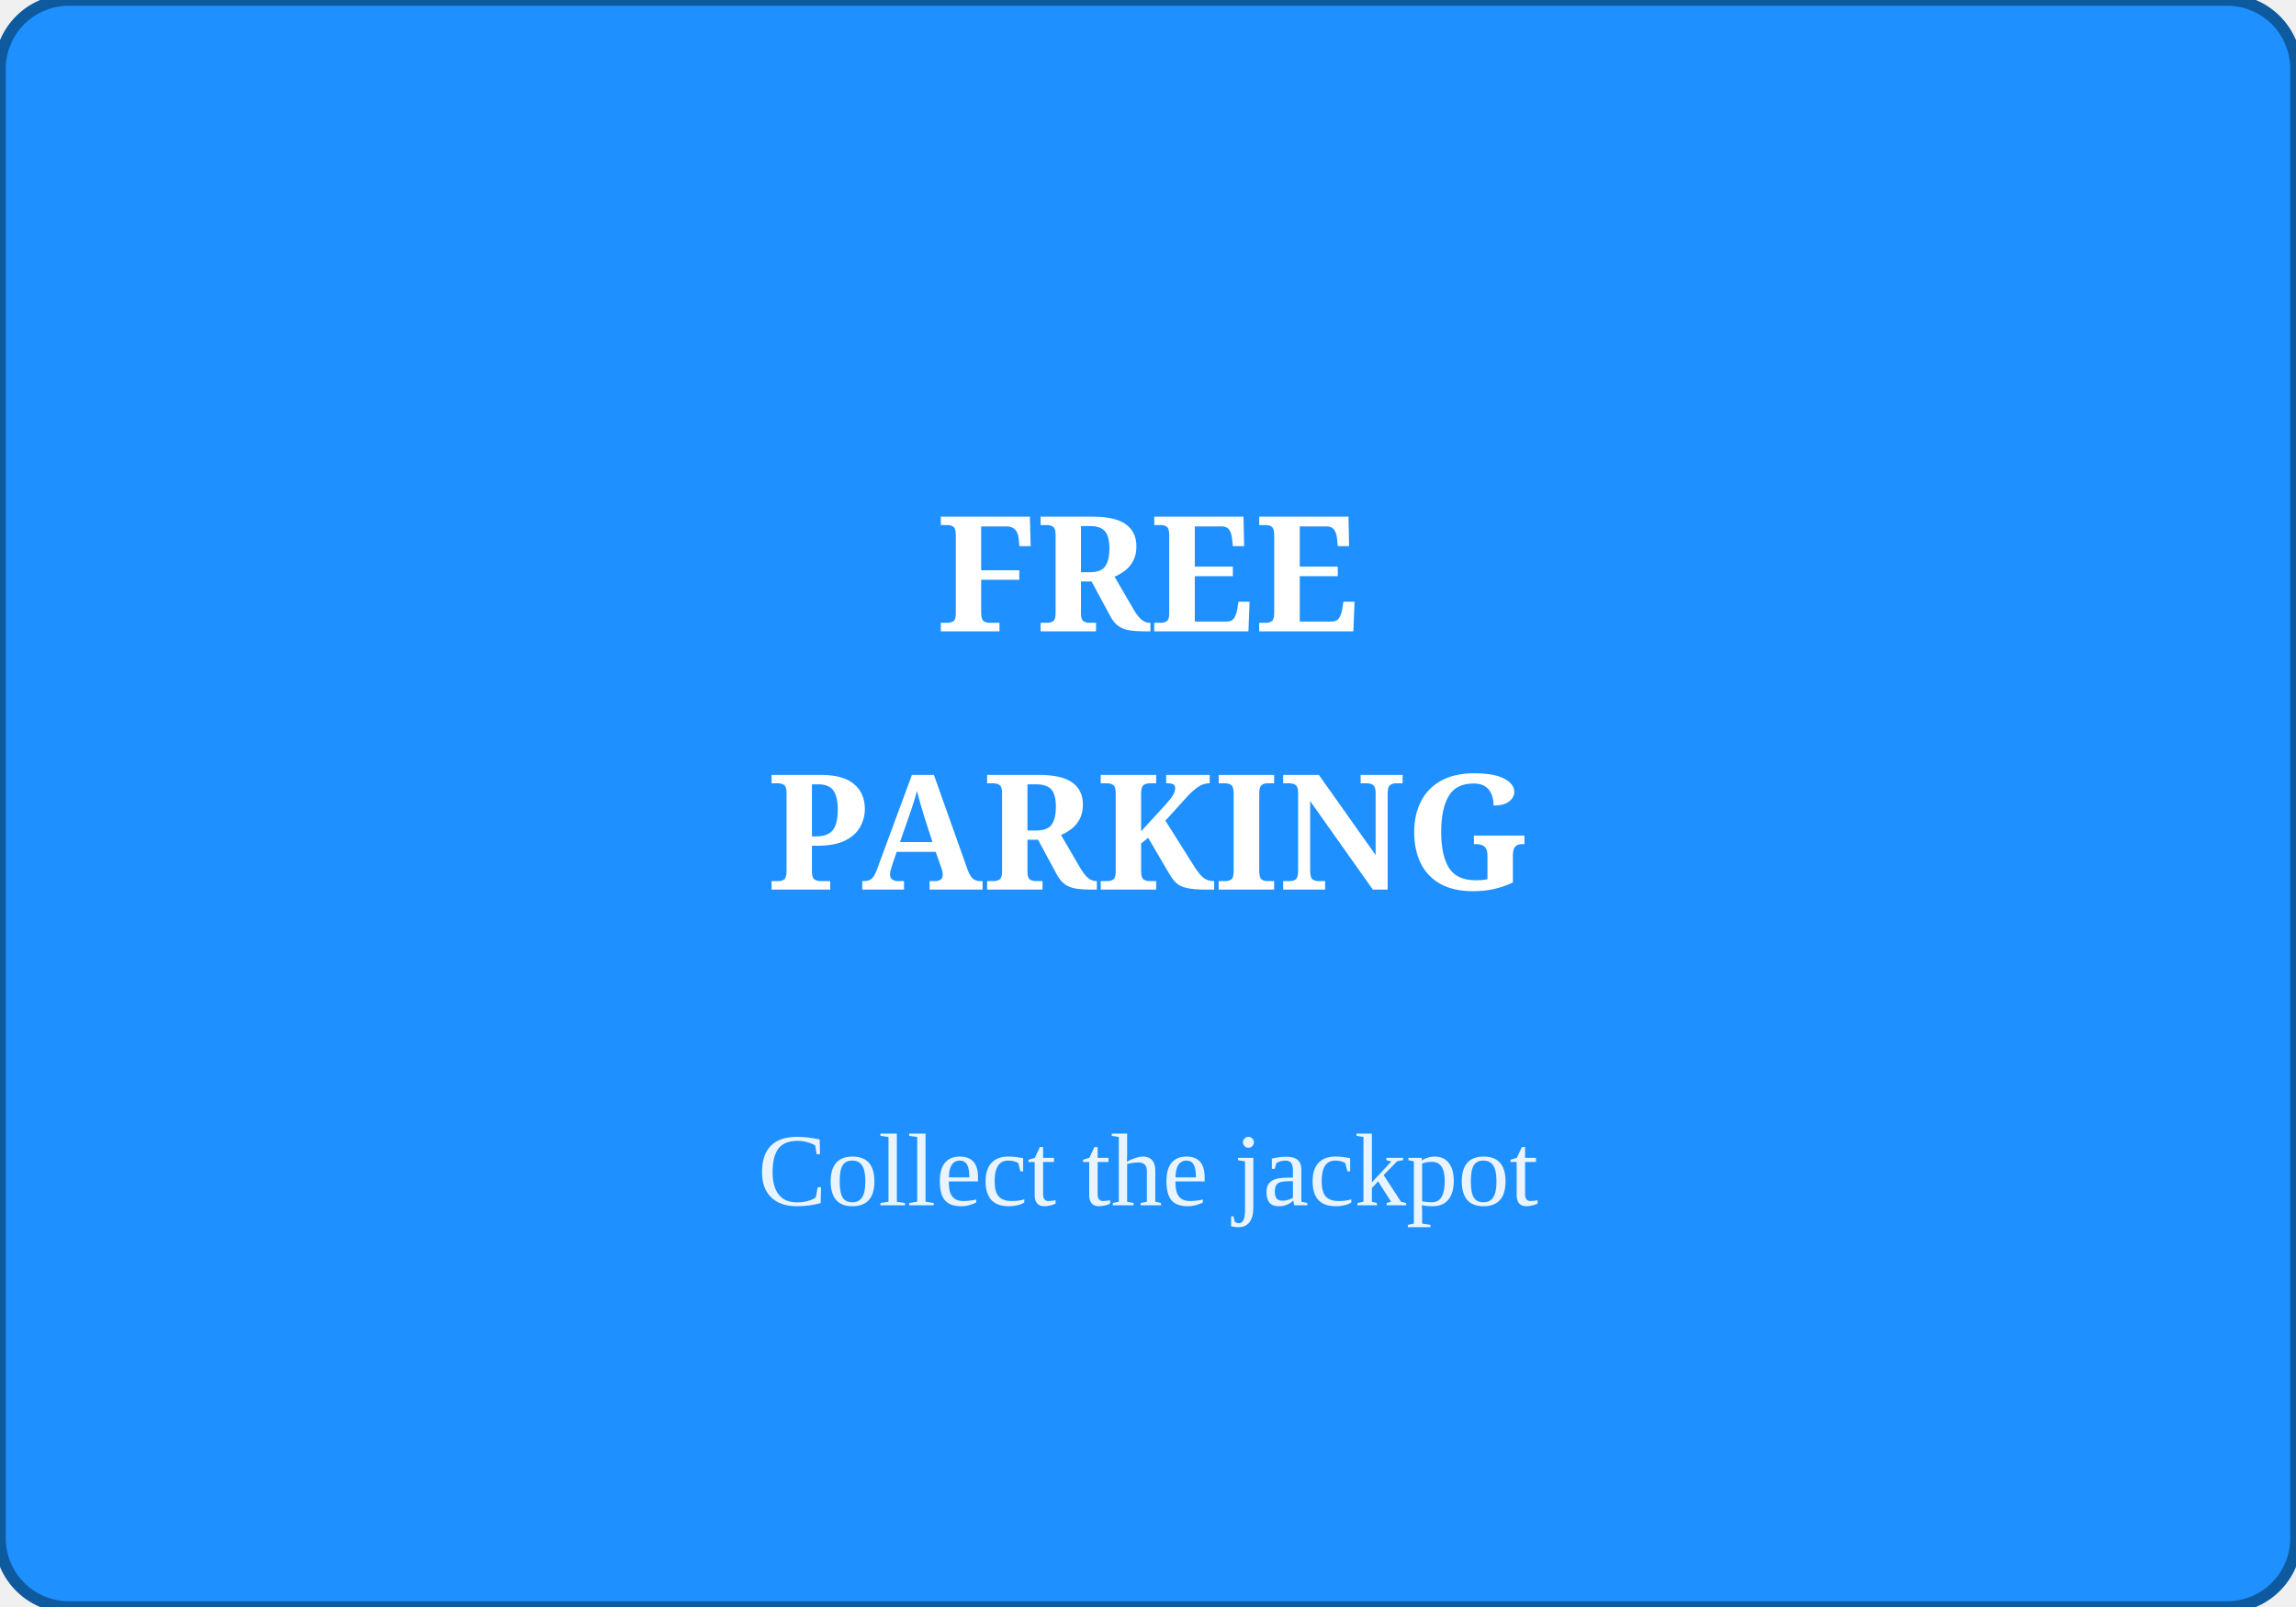
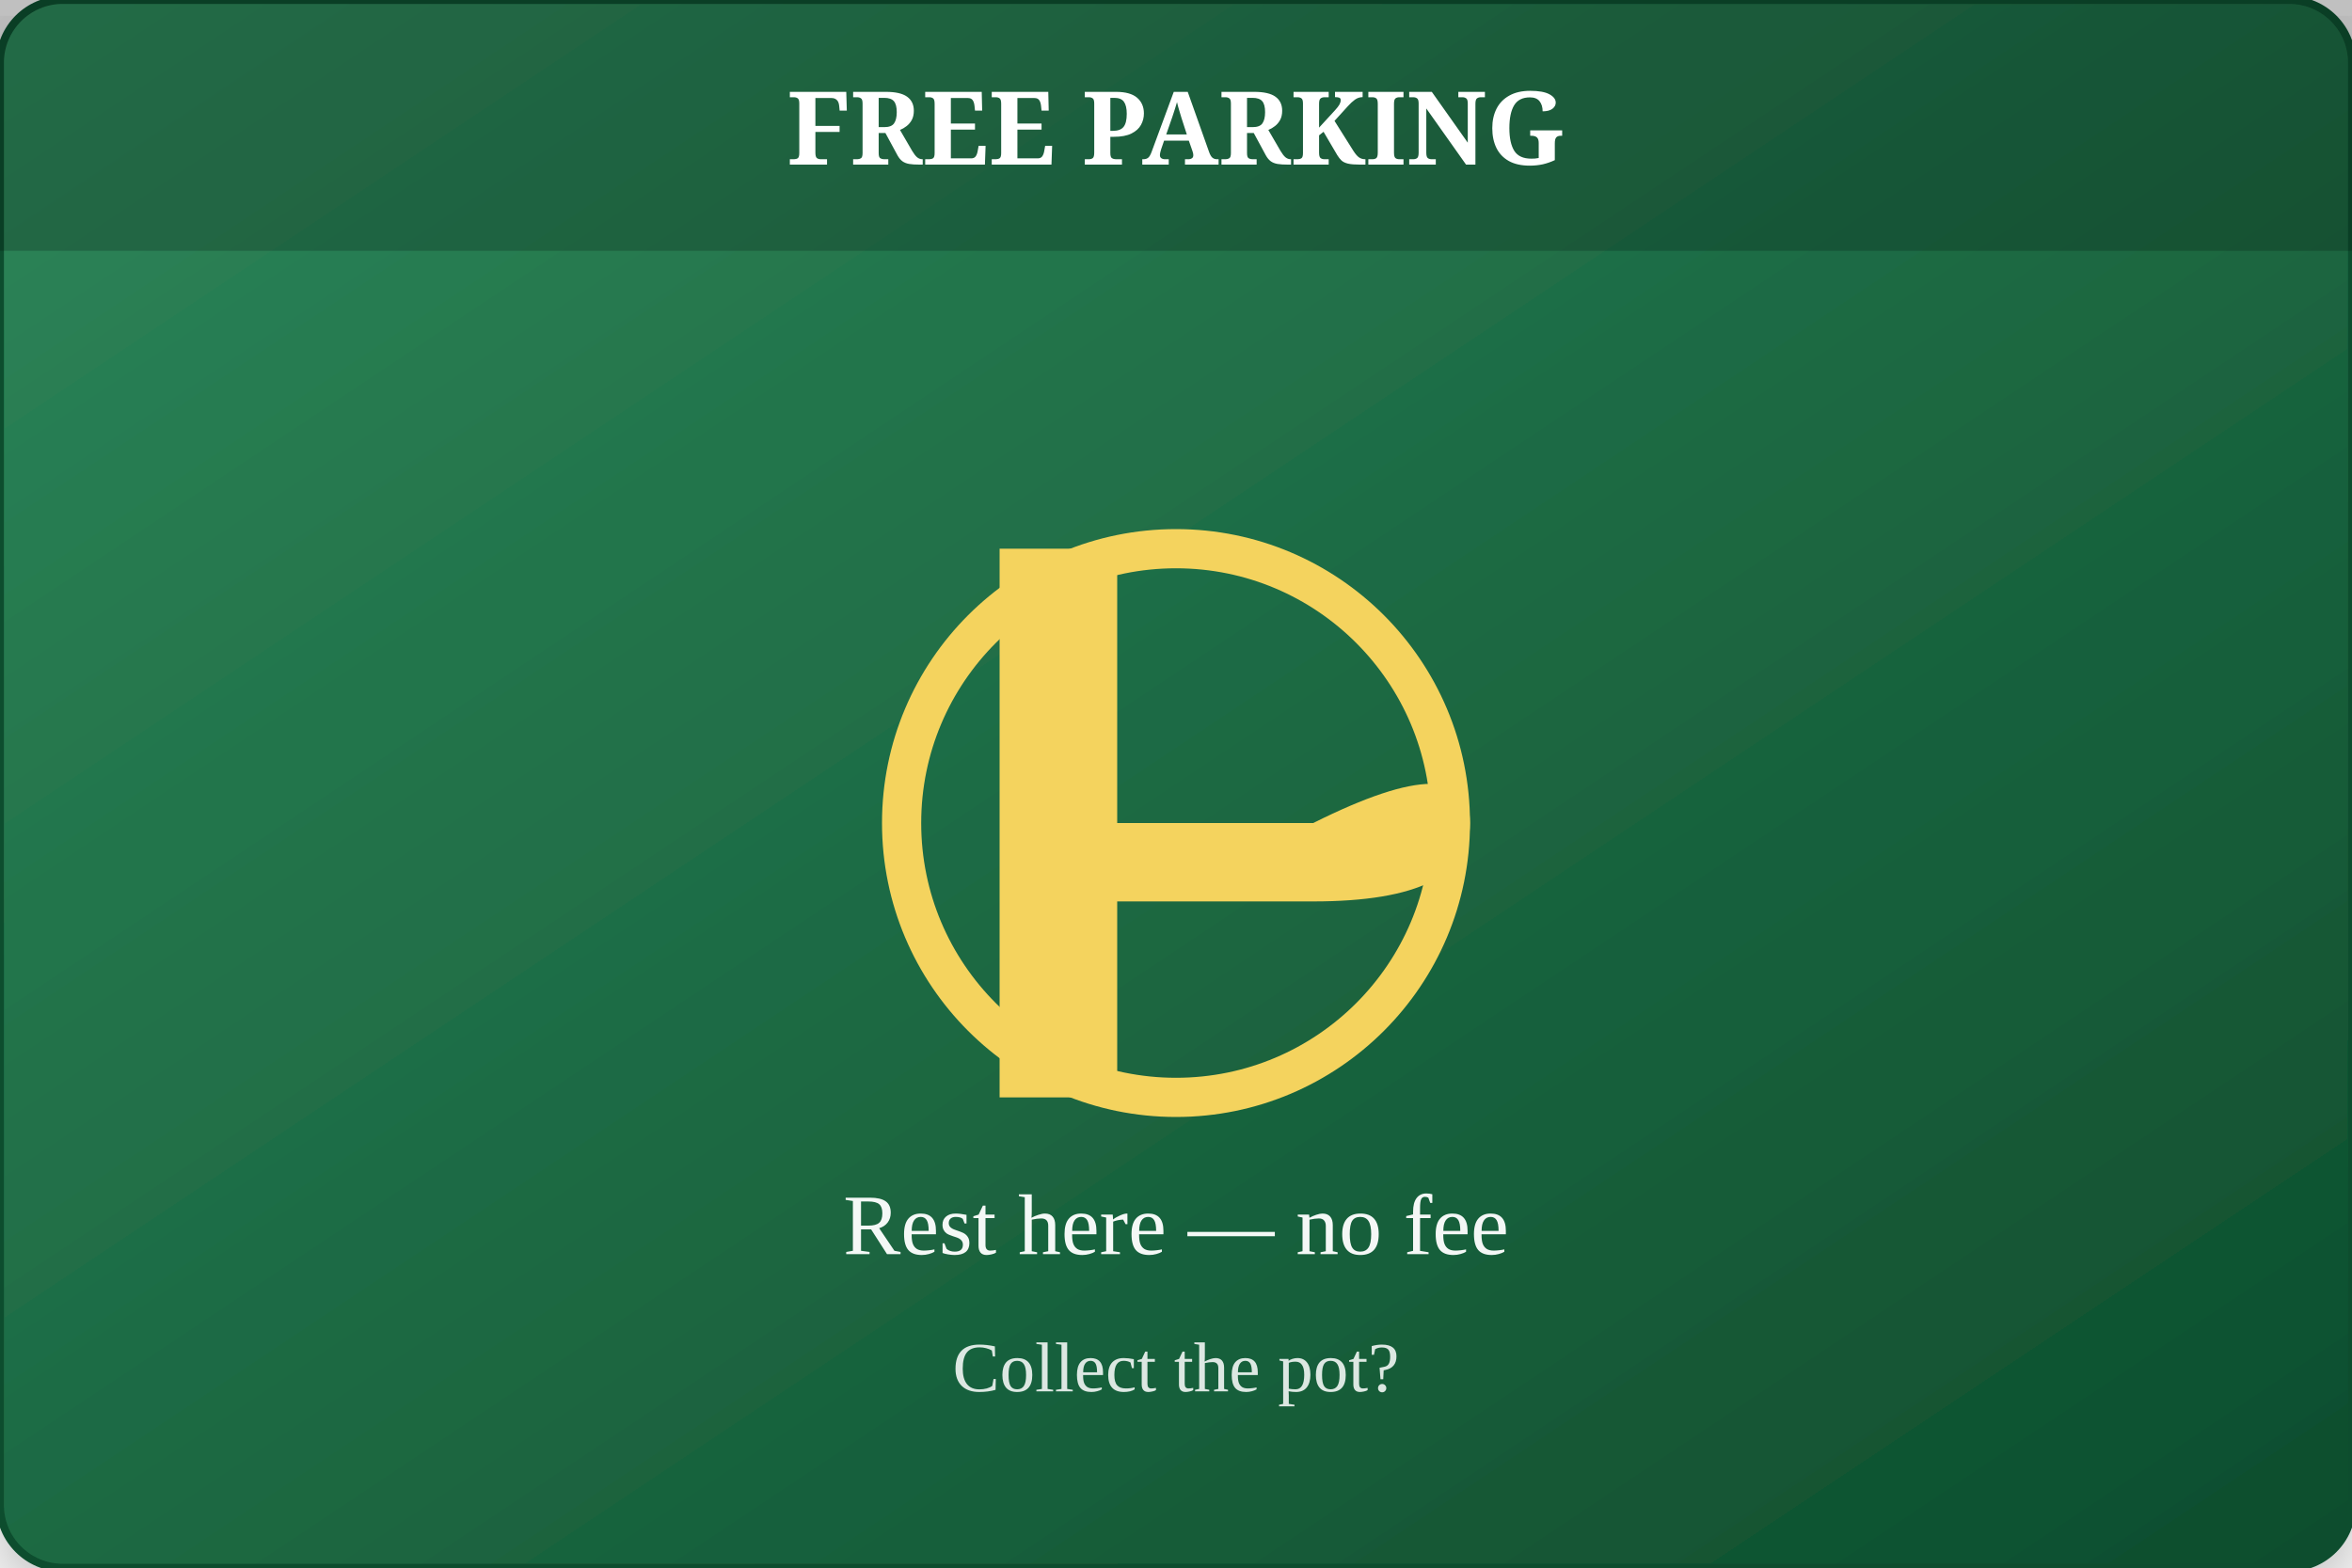
- <svg xmlns="http://www.w3.org/2000/svg" width="400" height="280" viewBox="0 0 400 280">
-   <rect width="400" height="280" rx="12" fill="#1e90ff" stroke="#0d5a9e" stroke-width="2" />
-   <text x="200" y="110" text-anchor="middle" font-family="serif" font-size="28" font-weight="bold" fill="#fff">FREE</text>
-   <text x="200" y="155" text-anchor="middle" font-family="serif" font-size="28" font-weight="bold" fill="#fff">PARKING</text>
-   <text x="200" y="210" text-anchor="middle" font-size="18" fill="rgba(255,255,255,0.9)">Collect the jackpot</text>
+ <svg xmlns="http://www.w3.org/2000/svg" width="600" height="400" viewBox="0 0 600 400">
+   <defs>
+     <linearGradient id="bg" x1="0%" y1="0%" x2="100%" y2="100%">
+       <stop offset="0%" style="stop-color:#2d8659" />
+       <stop offset="100%" style="stop-color:#0d4d2d" />
+     </linearGradient>
+     <filter id="shadow" x="-4%" y="-4%" width="108%" height="108%">
+       <feDropShadow dx="0" dy="4" stdDeviation="8" flood-color="#000" flood-opacity="0.25" />
+     </filter>
+   </defs>
+   <rect width="600" height="400" rx="16" fill="url(#bg)" filter="url(#shadow)" stroke="#0d4d2d" stroke-width="2" />
+   <rect width="600" height="64" rx="16 16 0 0" fill="rgba(0,0,0,0.2)" />
+   <text x="300" y="42" text-anchor="middle" font-family="Georgia, serif" font-size="26" font-weight="bold" fill="#fff">FREE PARKING</text>
+   <circle cx="300" cy="210" r="70" fill="none" stroke="#f4d35e" stroke-width="10" />
+   <path d="M255 140 L255 280 L285 280 L285 230 L335 230 Q375 230 375 210 Q375 190 335 210 L285 210 L285 140 Z" fill="#f4d35e" />
+   <text x="300" y="320" text-anchor="middle" font-size="22" fill="rgba(255,255,255,0.95)">Rest here — no fee</text>
+   <text x="300" y="355" text-anchor="middle" font-size="18" fill="rgba(255,255,255,0.85)">Collect the pot?</text>
</svg>
